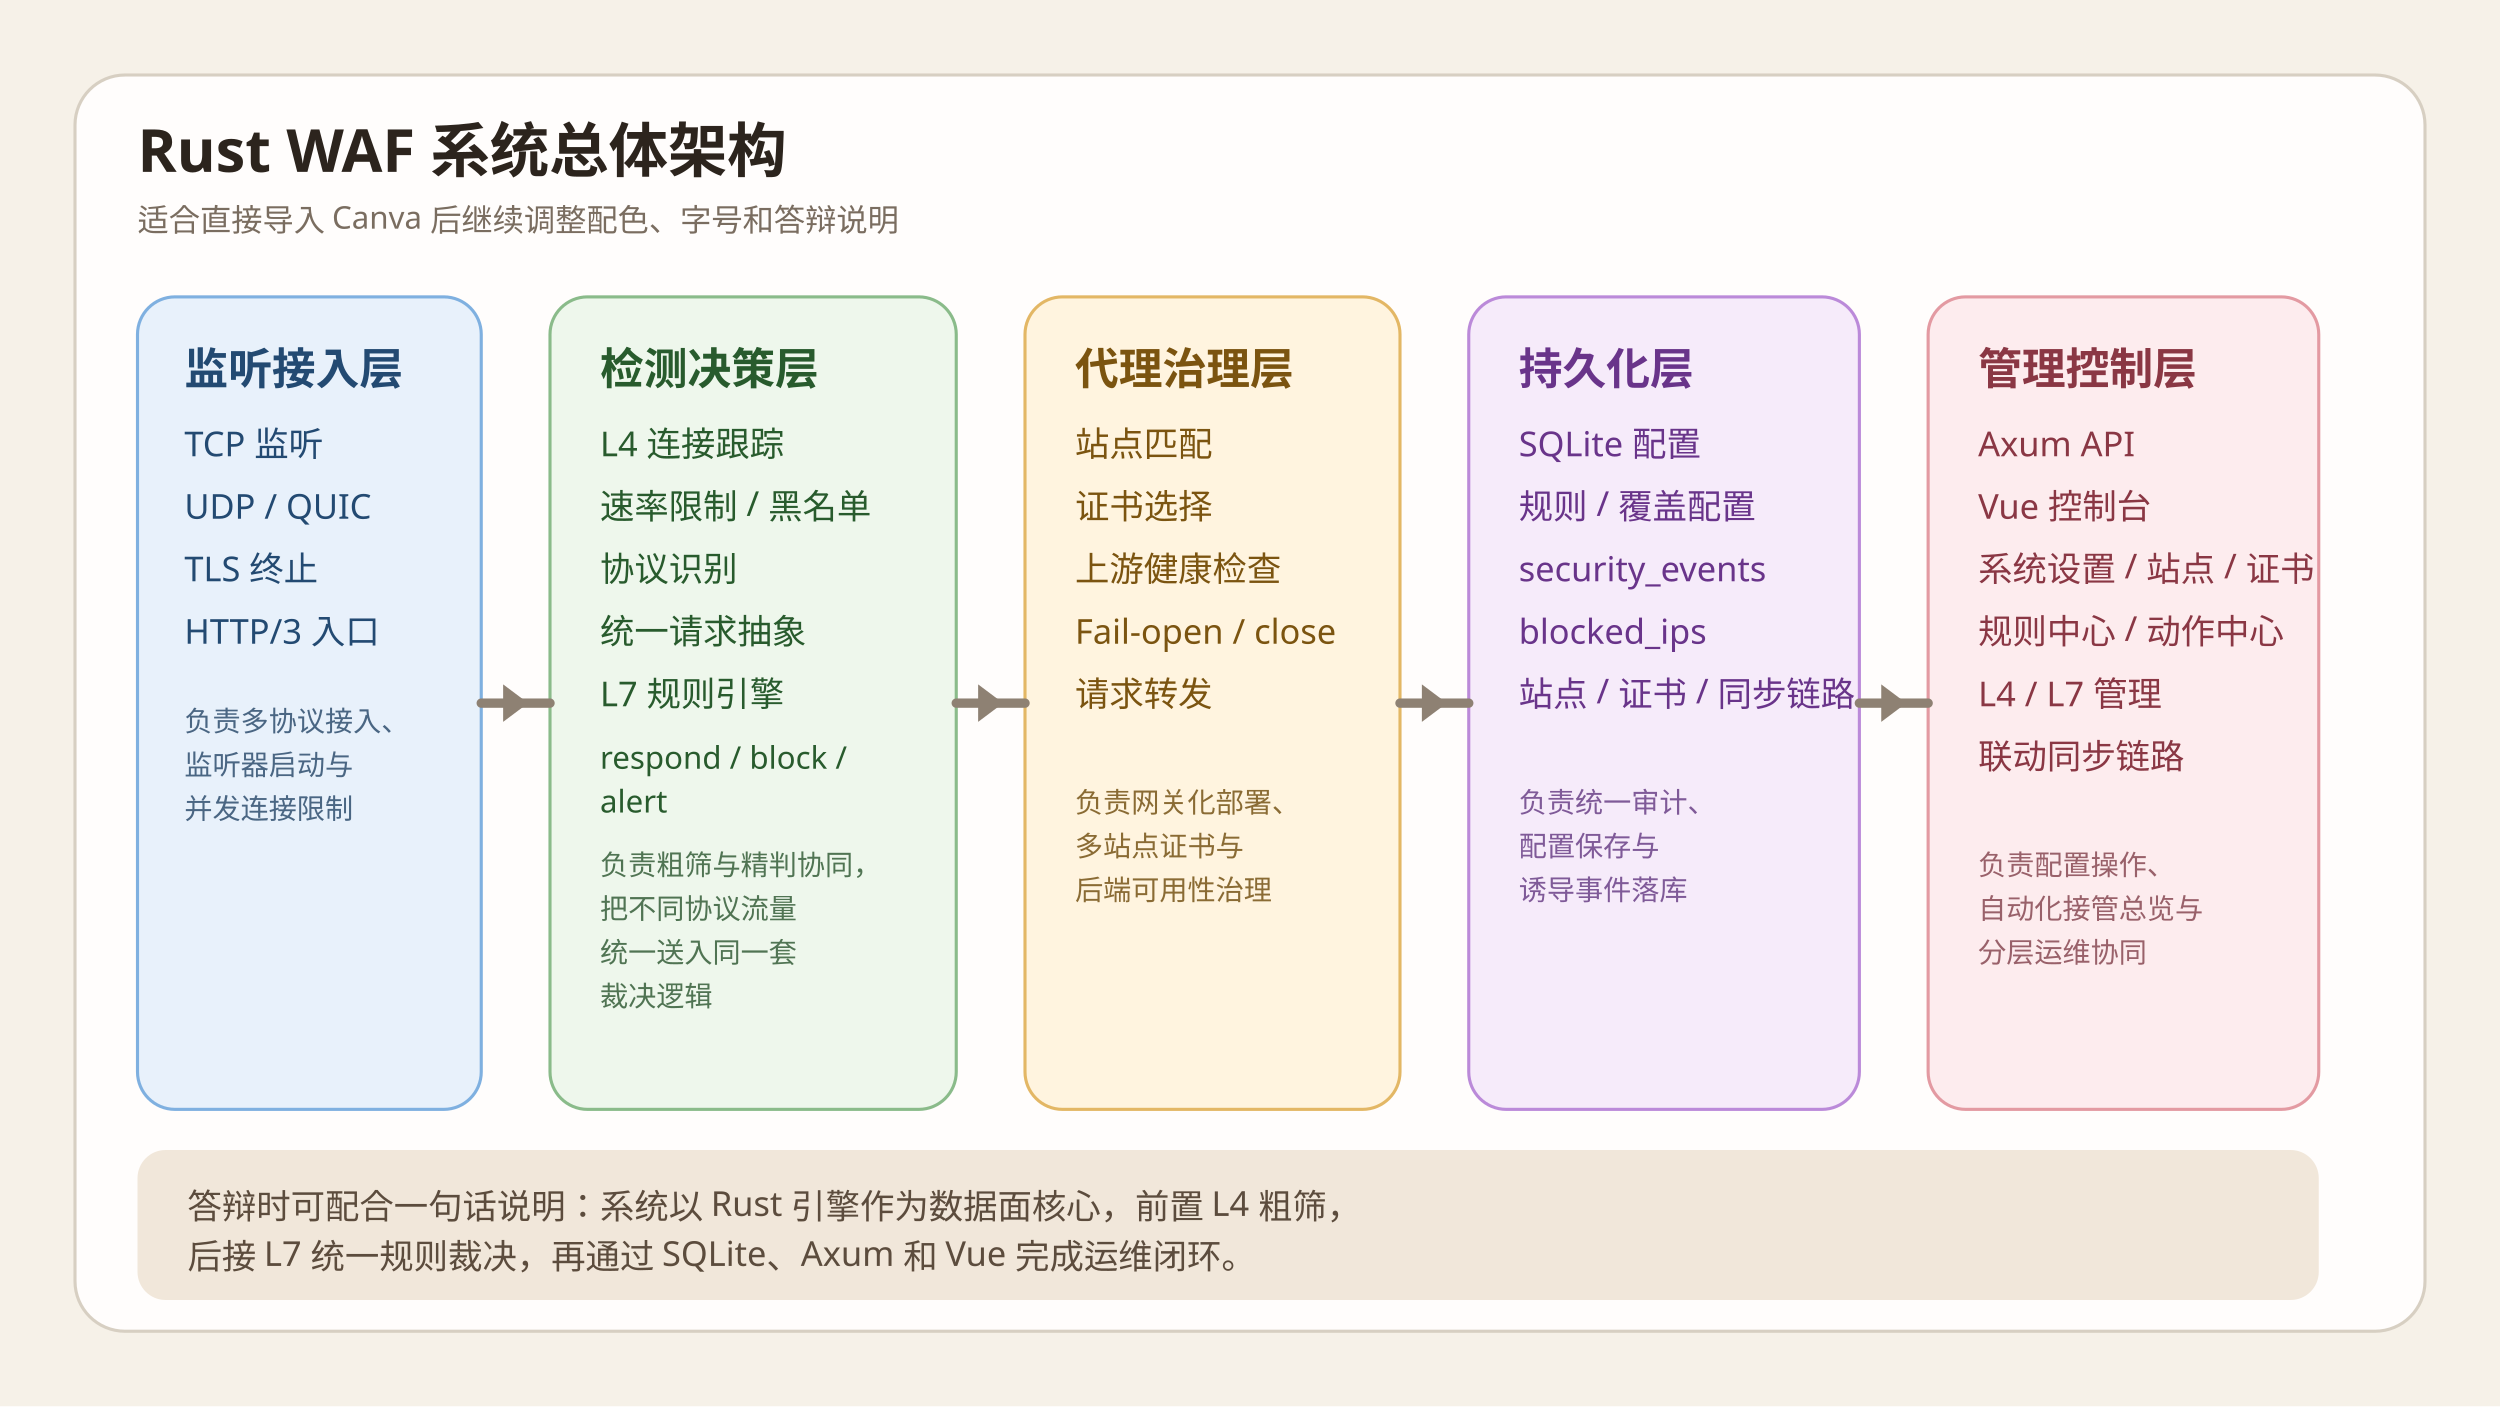
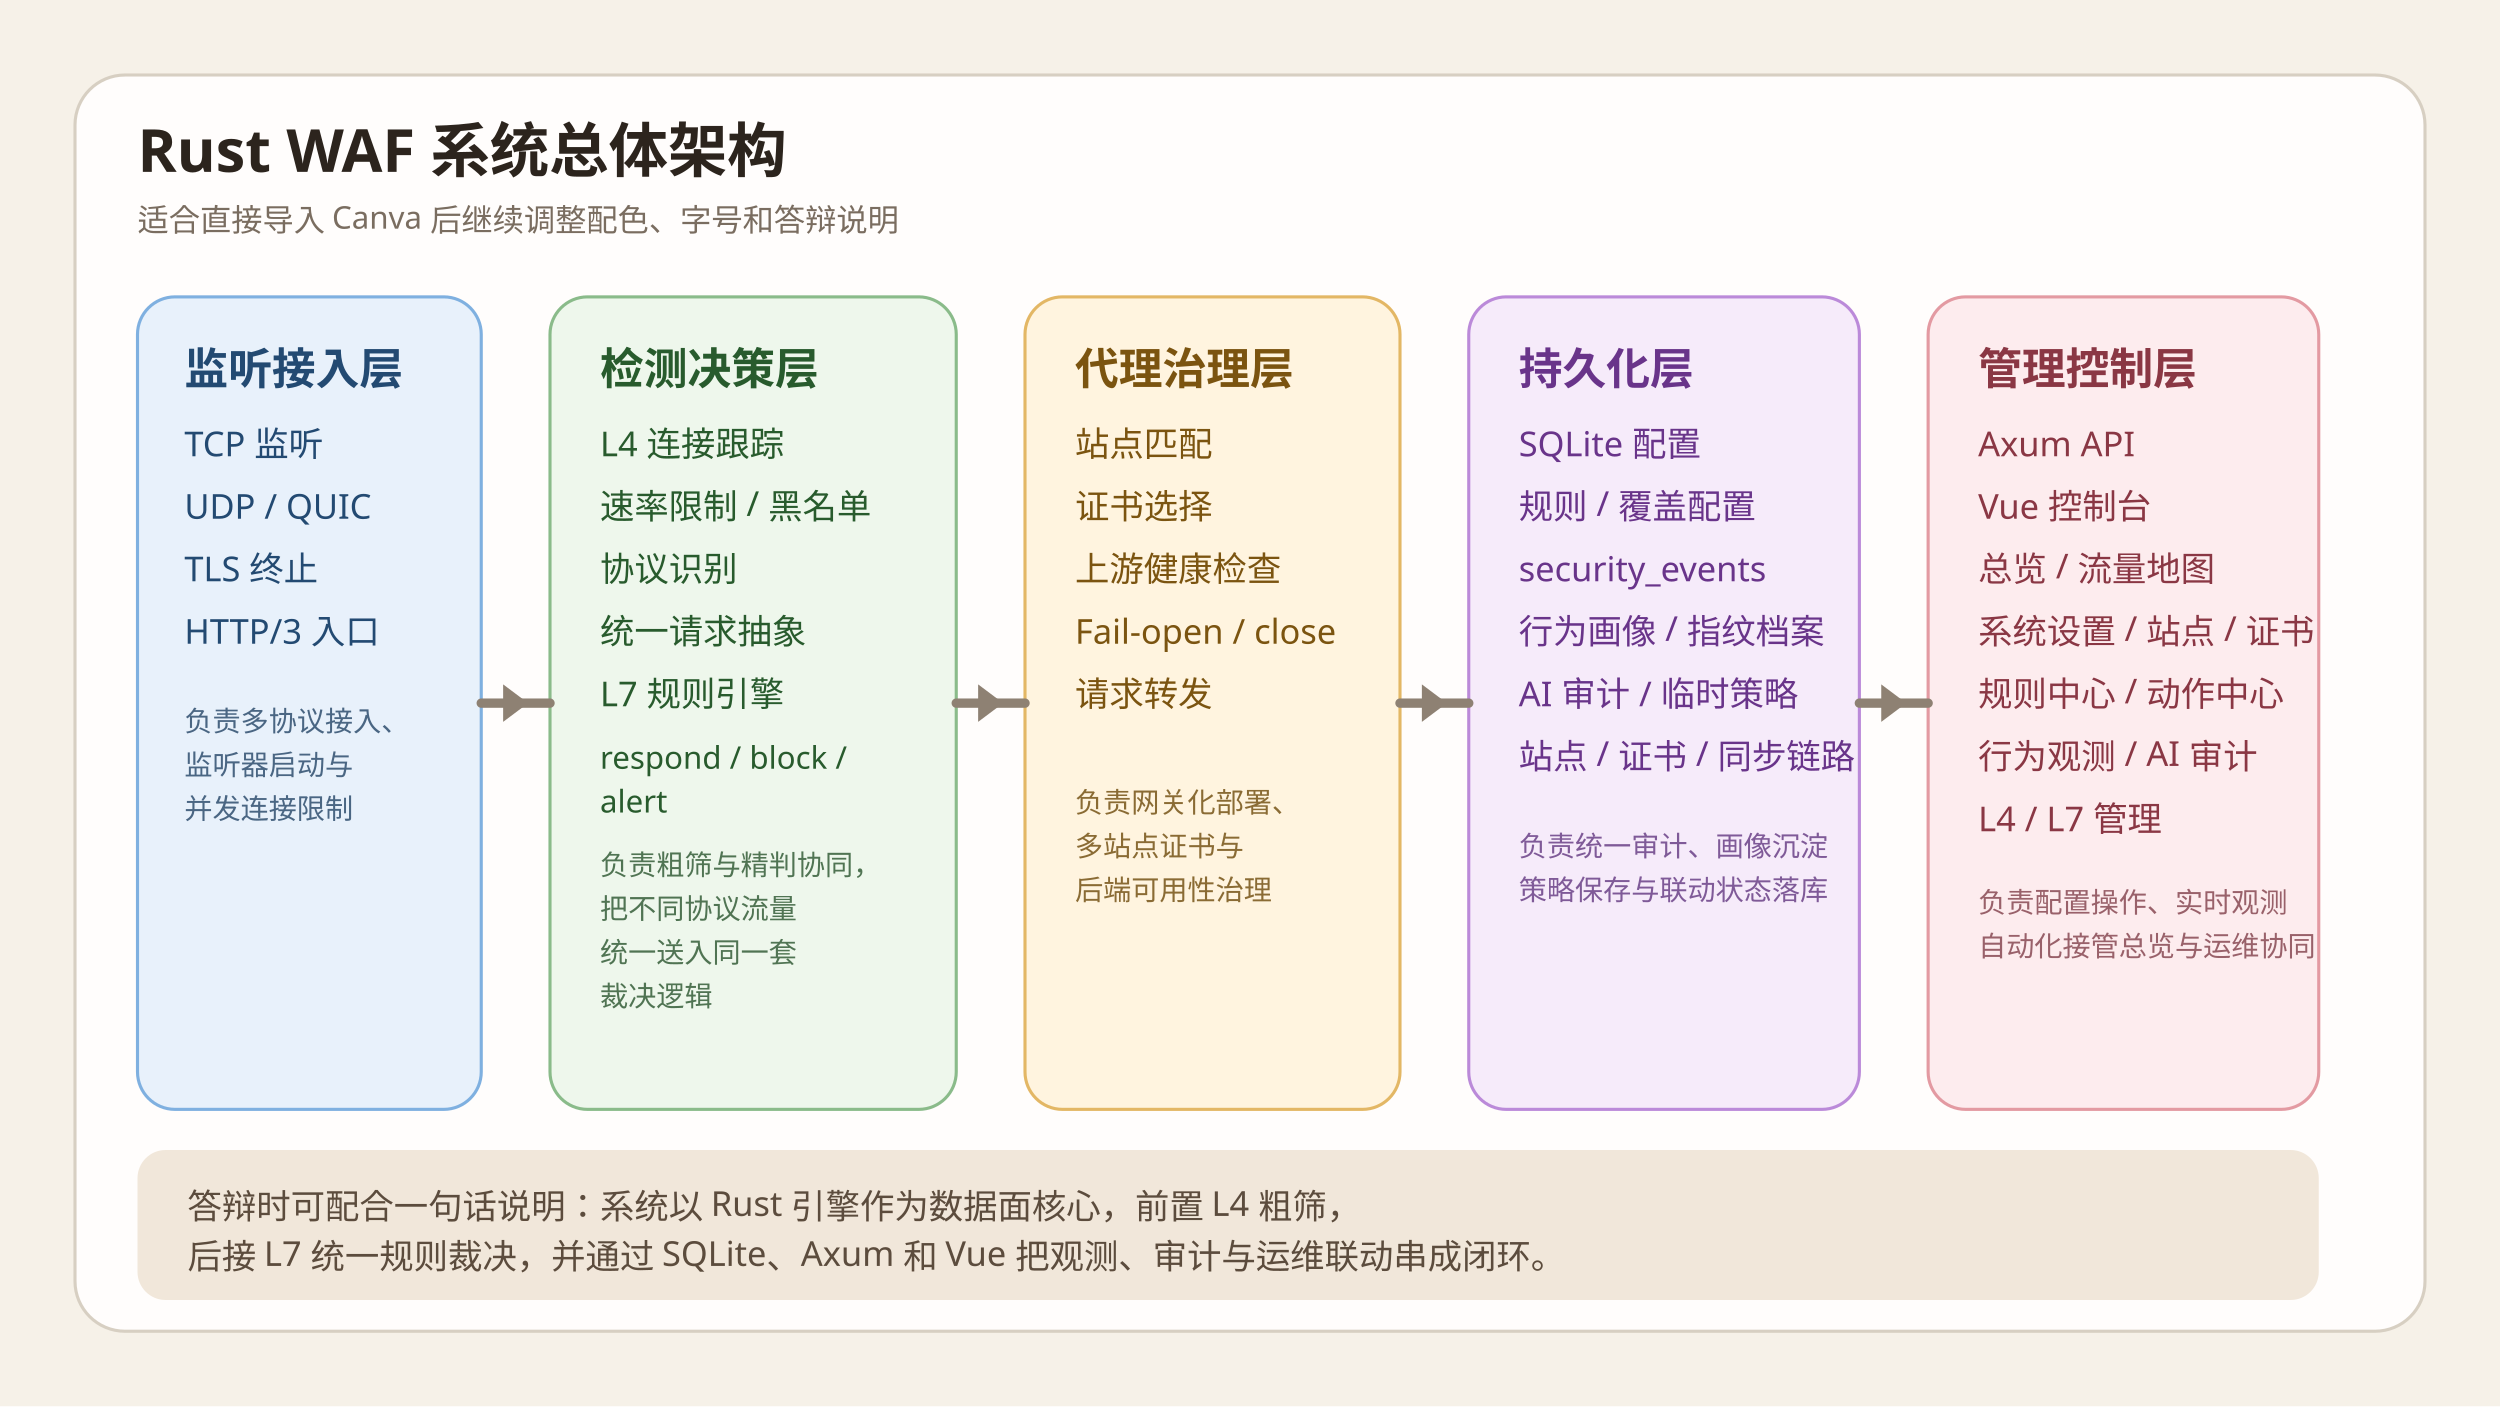
<svg xmlns="http://www.w3.org/2000/svg" width="1600" height="900" viewBox="0 0 1600 900" fill="none">
  <rect width="1600" height="900" fill="#F6F1E8" />
  <rect x="48" y="48" width="1504" height="804" rx="32" fill="#FFFDFC" stroke="#D7CFC2" stroke-width="2" />
  <text x="88" y="110" fill="#2C241D" font-family="PingFang SC, Microsoft YaHei, sans-serif" font-size="38" font-weight="700">Rust WAF 系统总体架构</text>
  <text x="88" y="148" fill="#7A6D60" font-family="PingFang SC, Microsoft YaHei, sans-serif" font-size="20">适合直接导入 Canva 后继续调整配色、字号和答辩说明</text>
  <rect x="88" y="190" width="220" height="520" rx="24" fill="#E8F1FB" stroke="#7FB0E0" stroke-width="2" />
  <text x="118" y="246" fill="#234A72" font-family="PingFang SC, Microsoft YaHei, sans-serif" font-size="28" font-weight="700">监听接入层</text>
  <text x="118" y="292" fill="#234A72" font-family="PingFang SC, Microsoft YaHei, sans-serif" font-size="22">TCP 监听</text>
  <text x="118" y="332" fill="#234A72" font-family="PingFang SC, Microsoft YaHei, sans-serif" font-size="22">UDP / QUIC</text>
  <text x="118" y="372" fill="#234A72" font-family="PingFang SC, Microsoft YaHei, sans-serif" font-size="22">TLS 终止</text>
  <text x="118" y="412" fill="#234A72" font-family="PingFang SC, Microsoft YaHei, sans-serif" font-size="22">HTTP/3 入口</text>
  <text x="118" y="468" fill="#4A6683" font-family="PingFang SC, Microsoft YaHei, sans-serif" font-size="18">负责多协议接入、</text>
  <text x="118" y="496" fill="#4A6683" font-family="PingFang SC, Microsoft YaHei, sans-serif" font-size="18">监听器启动与</text>
  <text x="118" y="524" fill="#4A6683" font-family="PingFang SC, Microsoft YaHei, sans-serif" font-size="18">并发连接限制</text>
  <rect x="352" y="190" width="260" height="520" rx="24" fill="#EEF7EC" stroke="#8ABB8A" stroke-width="2" />
  <text x="384" y="246" fill="#285B2D" font-family="PingFang SC, Microsoft YaHei, sans-serif" font-size="28" font-weight="700">检测决策层</text>
  <text x="384" y="292" fill="#285B2D" font-family="PingFang SC, Microsoft YaHei, sans-serif" font-size="22">L4 连接跟踪</text>
  <text x="384" y="332" fill="#285B2D" font-family="PingFang SC, Microsoft YaHei, sans-serif" font-size="22">速率限制 / 黑名单</text>
  <text x="384" y="372" fill="#285B2D" font-family="PingFang SC, Microsoft YaHei, sans-serif" font-size="22">协议识别</text>
  <text x="384" y="412" fill="#285B2D" font-family="PingFang SC, Microsoft YaHei, sans-serif" font-size="22">统一请求抽象</text>
  <text x="384" y="452" fill="#285B2D" font-family="PingFang SC, Microsoft YaHei, sans-serif" font-size="22">L7 规则引擎</text>
  <text x="384" y="492" fill="#285B2D" font-family="PingFang SC, Microsoft YaHei, sans-serif" font-size="20">respond / block /</text>
  <text x="384" y="520" fill="#285B2D" font-family="PingFang SC, Microsoft YaHei, sans-serif" font-size="20">alert</text>
  <text x="384" y="560" fill="#507453" font-family="PingFang SC, Microsoft YaHei, sans-serif" font-size="18">负责粗筛与精判协同，</text>
  <text x="384" y="588" fill="#507453" font-family="PingFang SC, Microsoft YaHei, sans-serif" font-size="18">把不同协议流量</text>
  <text x="384" y="616" fill="#507453" font-family="PingFang SC, Microsoft YaHei, sans-serif" font-size="18">统一送入同一套</text>
  <text x="384" y="644" fill="#507453" font-family="PingFang SC, Microsoft YaHei, sans-serif" font-size="18">裁决逻辑</text>
  <rect x="656" y="190" width="240" height="520" rx="24" fill="#FFF4DF" stroke="#E3B765" stroke-width="2" />
  <text x="688" y="246" fill="#7B5410" font-family="PingFang SC, Microsoft YaHei, sans-serif" font-size="28" font-weight="700">代理治理层</text>
  <text x="688" y="292" fill="#7B5410" font-family="PingFang SC, Microsoft YaHei, sans-serif" font-size="22">站点匹配</text>
  <text x="688" y="332" fill="#7B5410" font-family="PingFang SC, Microsoft YaHei, sans-serif" font-size="22">证书选择</text>
  <text x="688" y="372" fill="#7B5410" font-family="PingFang SC, Microsoft YaHei, sans-serif" font-size="22">上游健康检查</text>
  <text x="688" y="412" fill="#7B5410" font-family="PingFang SC, Microsoft YaHei, sans-serif" font-size="22">Fail-open / close</text>
  <text x="688" y="452" fill="#7B5410" font-family="PingFang SC, Microsoft YaHei, sans-serif" font-size="22">请求转发</text>
  <text x="688" y="520" fill="#8A6B34" font-family="PingFang SC, Microsoft YaHei, sans-serif" font-size="18">负责网关化部署、</text>
  <text x="688" y="548" fill="#8A6B34" font-family="PingFang SC, Microsoft YaHei, sans-serif" font-size="18">多站点证书与</text>
  <text x="688" y="576" fill="#8A6B34" font-family="PingFang SC, Microsoft YaHei, sans-serif" font-size="18">后端可用性治理</text>
  <rect x="940" y="190" width="250" height="520" rx="24" fill="#F6EBFA" stroke="#BB8AD9" stroke-width="2" />
  <text x="972" y="246" fill="#69348A" font-family="PingFang SC, Microsoft YaHei, sans-serif" font-size="28" font-weight="700">持久化层</text>
  <text x="972" y="292" fill="#69348A" font-family="PingFang SC, Microsoft YaHei, sans-serif" font-size="22">SQLite 配置</text>
  <text x="972" y="332" fill="#69348A" font-family="PingFang SC, Microsoft YaHei, sans-serif" font-size="22">规则 / 覆盖配置</text>
  <text x="972" y="372" fill="#69348A" font-family="PingFang SC, Microsoft YaHei, sans-serif" font-size="22">security_events</text>
-   <text x="972" y="412" fill="#69348A" font-family="PingFang SC, Microsoft YaHei, sans-serif" font-size="22">blocked_ips</text>
-   <text x="972" y="452" fill="#69348A" font-family="PingFang SC, Microsoft YaHei, sans-serif" font-size="22">站点 / 证书 / 同步链路</text>
-   <text x="972" y="520" fill="#7F5A98" font-family="PingFang SC, Microsoft YaHei, sans-serif" font-size="18">负责统一审计、</text>
-   <text x="972" y="548" fill="#7F5A98" font-family="PingFang SC, Microsoft YaHei, sans-serif" font-size="18">配置保存与</text>
-   <text x="972" y="576" fill="#7F5A98" font-family="PingFang SC, Microsoft YaHei, sans-serif" font-size="18">诱导事件落库</text>
+   <text x="972" y="412" fill="#69348A" font-family="PingFang SC, Microsoft YaHei, sans-serif" font-size="22">行为画像 / 指纹档案</text>
+   <text x="972" y="452" fill="#69348A" font-family="PingFang SC, Microsoft YaHei, sans-serif" font-size="22">AI 审计 / 临时策略</text>
+   <text x="972" y="492" fill="#69348A" font-family="PingFang SC, Microsoft YaHei, sans-serif" font-size="22">站点 / 证书 / 同步链路</text>
+   <text x="972" y="548" fill="#7F5A98" font-family="PingFang SC, Microsoft YaHei, sans-serif" font-size="18">负责统一审计、画像沉淀</text>
+   <text x="972" y="576" fill="#7F5A98" font-family="PingFang SC, Microsoft YaHei, sans-serif" font-size="18">策略保存与联动状态落库</text>
  <rect x="1234" y="190" width="250" height="520" rx="24" fill="#FDECEE" stroke="#E39AA2" stroke-width="2" />
  <text x="1266" y="246" fill="#8A3744" font-family="PingFang SC, Microsoft YaHei, sans-serif" font-size="28" font-weight="700">管理控制层</text>
  <text x="1266" y="292" fill="#8A3744" font-family="PingFang SC, Microsoft YaHei, sans-serif" font-size="22">Axum API</text>
  <text x="1266" y="332" fill="#8A3744" font-family="PingFang SC, Microsoft YaHei, sans-serif" font-size="22">Vue 控制台</text>
-   <text x="1266" y="372" fill="#8A3744" font-family="PingFang SC, Microsoft YaHei, sans-serif" font-size="22">系统设置 / 站点 / 证书</text>
-   <text x="1266" y="412" fill="#8A3744" font-family="PingFang SC, Microsoft YaHei, sans-serif" font-size="22">规则中心 / 动作中心</text>
-   <text x="1266" y="452" fill="#8A3744" font-family="PingFang SC, Microsoft YaHei, sans-serif" font-size="22">L4 / L7 管理</text>
-   <text x="1266" y="492" fill="#8A3744" font-family="PingFang SC, Microsoft YaHei, sans-serif" font-size="22">联动同步链路</text>
-   <text x="1266" y="560" fill="#99616A" font-family="PingFang SC, Microsoft YaHei, sans-serif" font-size="18">负责配置操作、</text>
-   <text x="1266" y="588" fill="#99616A" font-family="PingFang SC, Microsoft YaHei, sans-serif" font-size="18">自动化接管总览与</text>
-   <text x="1266" y="616" fill="#99616A" font-family="PingFang SC, Microsoft YaHei, sans-serif" font-size="18">分层运维协同</text>
+   <text x="1266" y="372" fill="#8A3744" font-family="PingFang SC, Microsoft YaHei, sans-serif" font-size="22">总览 / 流量地图</text>
+   <text x="1266" y="412" fill="#8A3744" font-family="PingFang SC, Microsoft YaHei, sans-serif" font-size="22">系统设置 / 站点 / 证书</text>
+   <text x="1266" y="452" fill="#8A3744" font-family="PingFang SC, Microsoft YaHei, sans-serif" font-size="22">规则中心 / 动作中心</text>
+   <text x="1266" y="492" fill="#8A3744" font-family="PingFang SC, Microsoft YaHei, sans-serif" font-size="22">行为观测 / AI 审计</text>
+   <text x="1266" y="532" fill="#8A3744" font-family="PingFang SC, Microsoft YaHei, sans-serif" font-size="22">L4 / L7 管理</text>
+   <text x="1266" y="584" fill="#99616A" font-family="PingFang SC, Microsoft YaHei, sans-serif" font-size="18">负责配置操作、实时观测</text>
+   <text x="1266" y="612" fill="#99616A" font-family="PingFang SC, Microsoft YaHei, sans-serif" font-size="18">自动化接管总览与运维协同</text>
  <path d="M308 450H352" stroke="#8E8173" stroke-width="6" stroke-linecap="round" />
  <path d="M612 450H656" stroke="#8E8173" stroke-width="6" stroke-linecap="round" />
  <path d="M896 450H940" stroke="#8E8173" stroke-width="6" stroke-linecap="round" />
  <path d="M1190 450H1234" stroke="#8E8173" stroke-width="6" stroke-linecap="round" />
  <path d="M338 450L322 438V462L338 450Z" fill="#8E8173" />
  <path d="M642 450L626 438V462L642 450Z" fill="#8E8173" />
  <path d="M926 450L910 438V462L926 450Z" fill="#8E8173" />
  <path d="M1220 450L1204 438V462L1220 450Z" fill="#8E8173" />
  <rect x="88" y="736" width="1396" height="96" rx="18" fill="#F1E7DA" />
  <text x="120" y="780" fill="#5C4C3D" font-family="PingFang SC, Microsoft YaHei, sans-serif" font-size="22">答辩时可配合一句话说明：系统以 Rust 引擎作为数据面核心，前置 L4 粗筛，</text>
-   <text x="120" y="812" fill="#5C4C3D" font-family="PingFang SC, Microsoft YaHei, sans-serif" font-size="22">后接 L7 统一规则裁决，再通过 SQLite、Axum 和 Vue 完成运维闭环。</text>
+   <text x="120" y="812" fill="#5C4C3D" font-family="PingFang SC, Microsoft YaHei, sans-serif" font-size="22">后接 L7 统一规则裁决，并通过 SQLite、Axum 和 Vue 把观测、审计与运维联动串成闭环。</text>
</svg>
